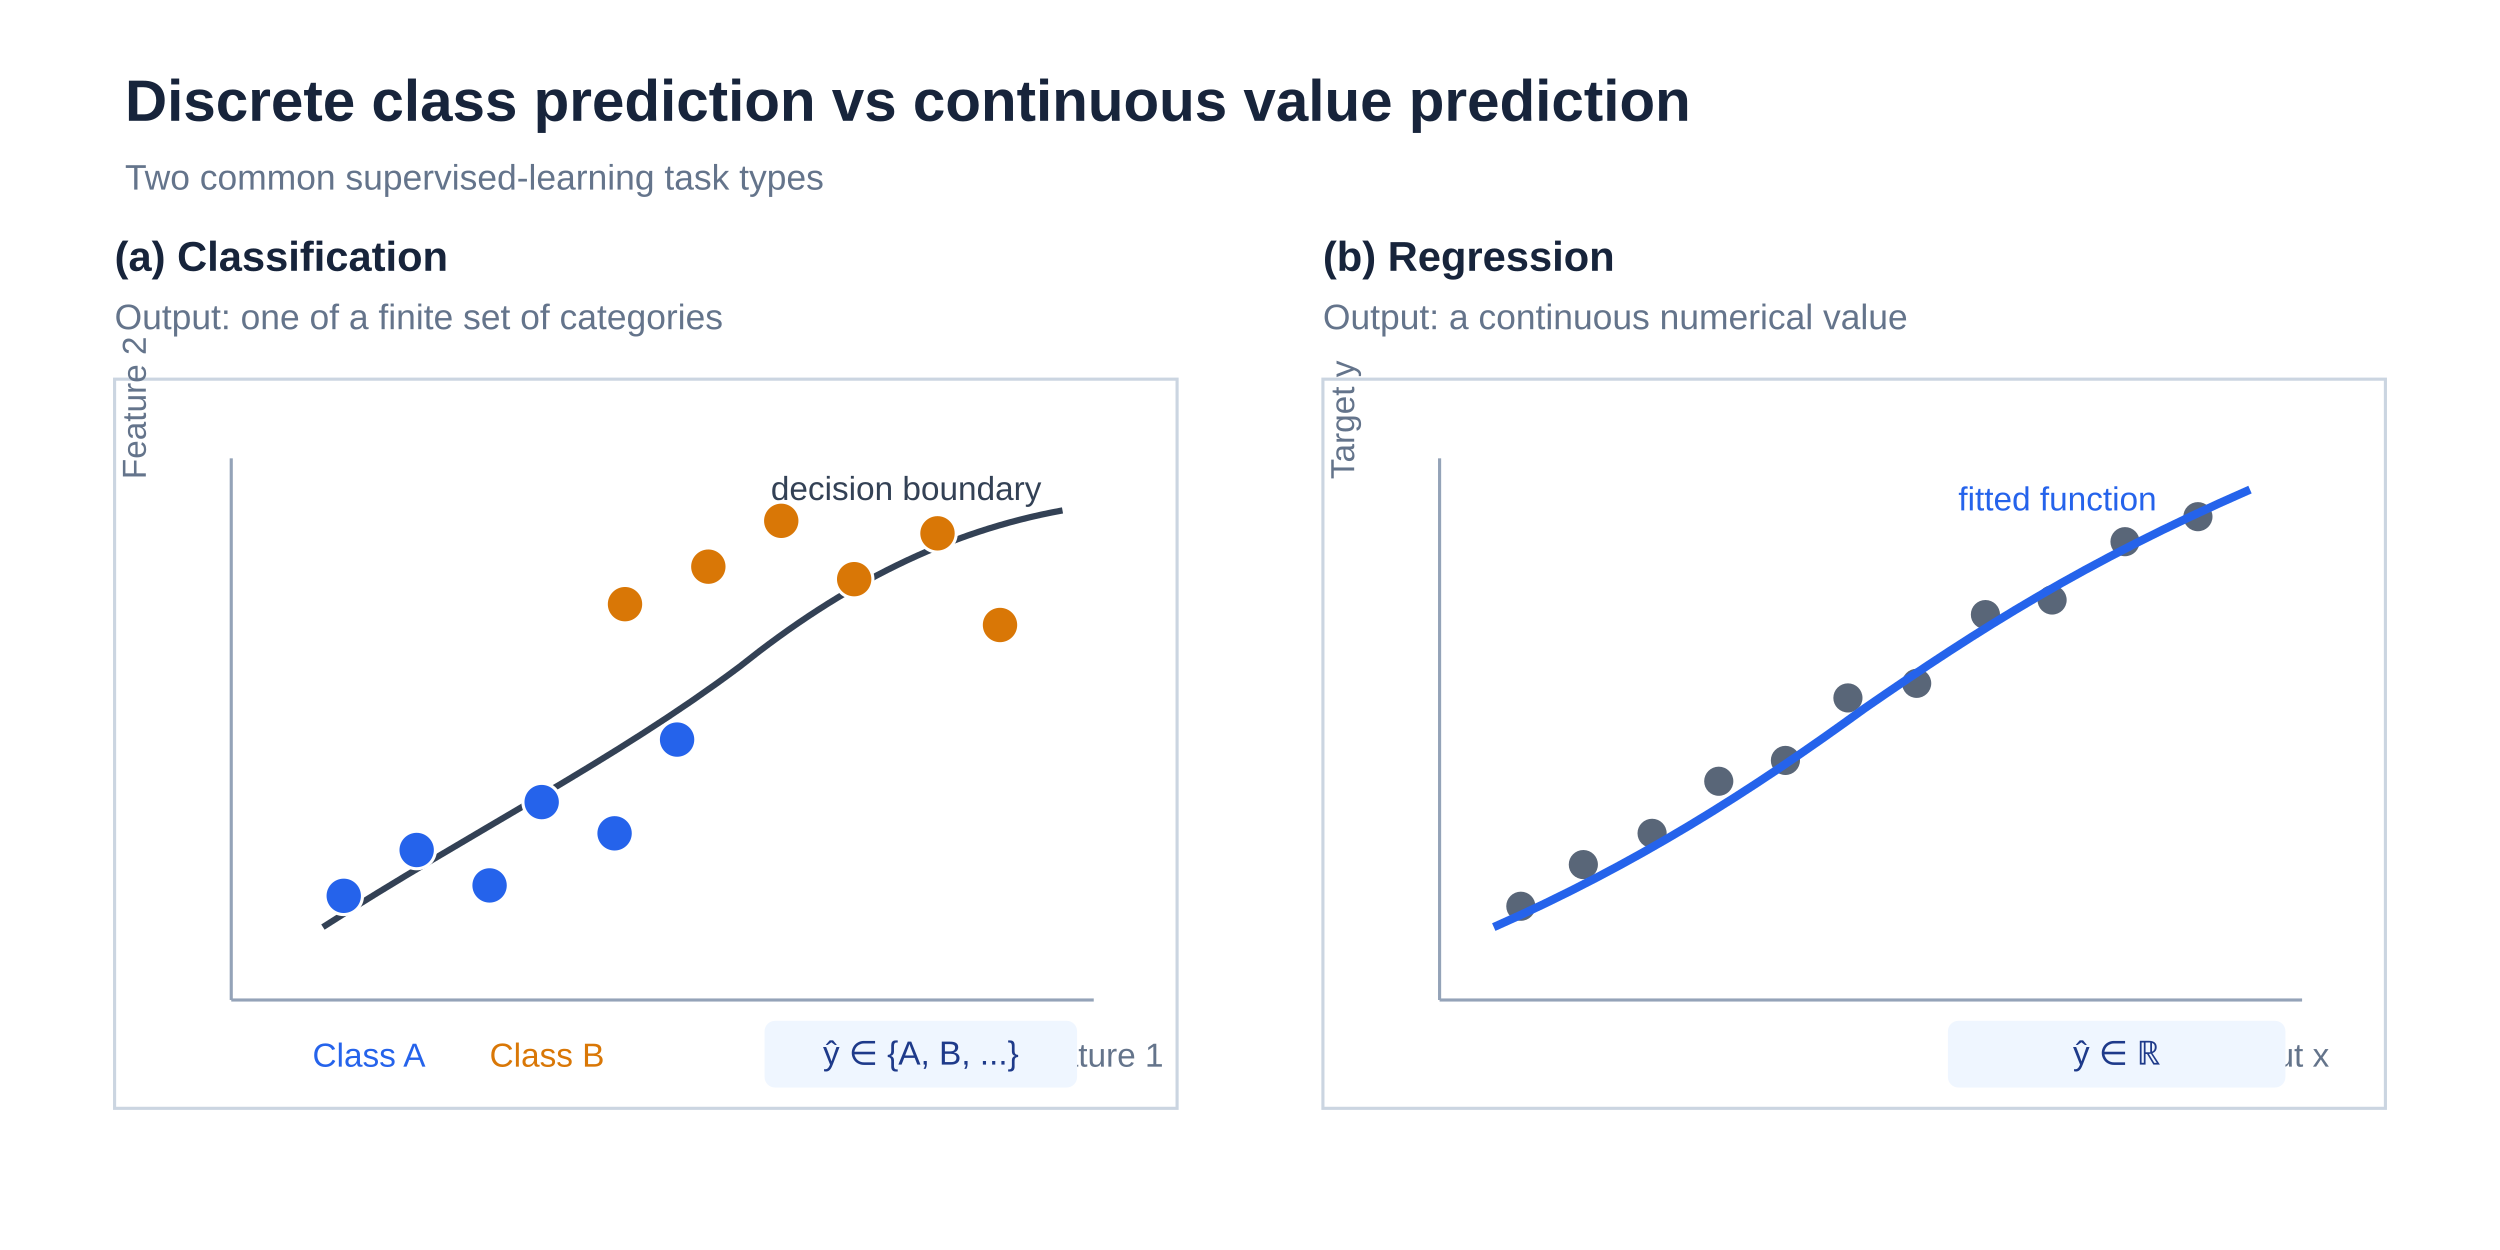
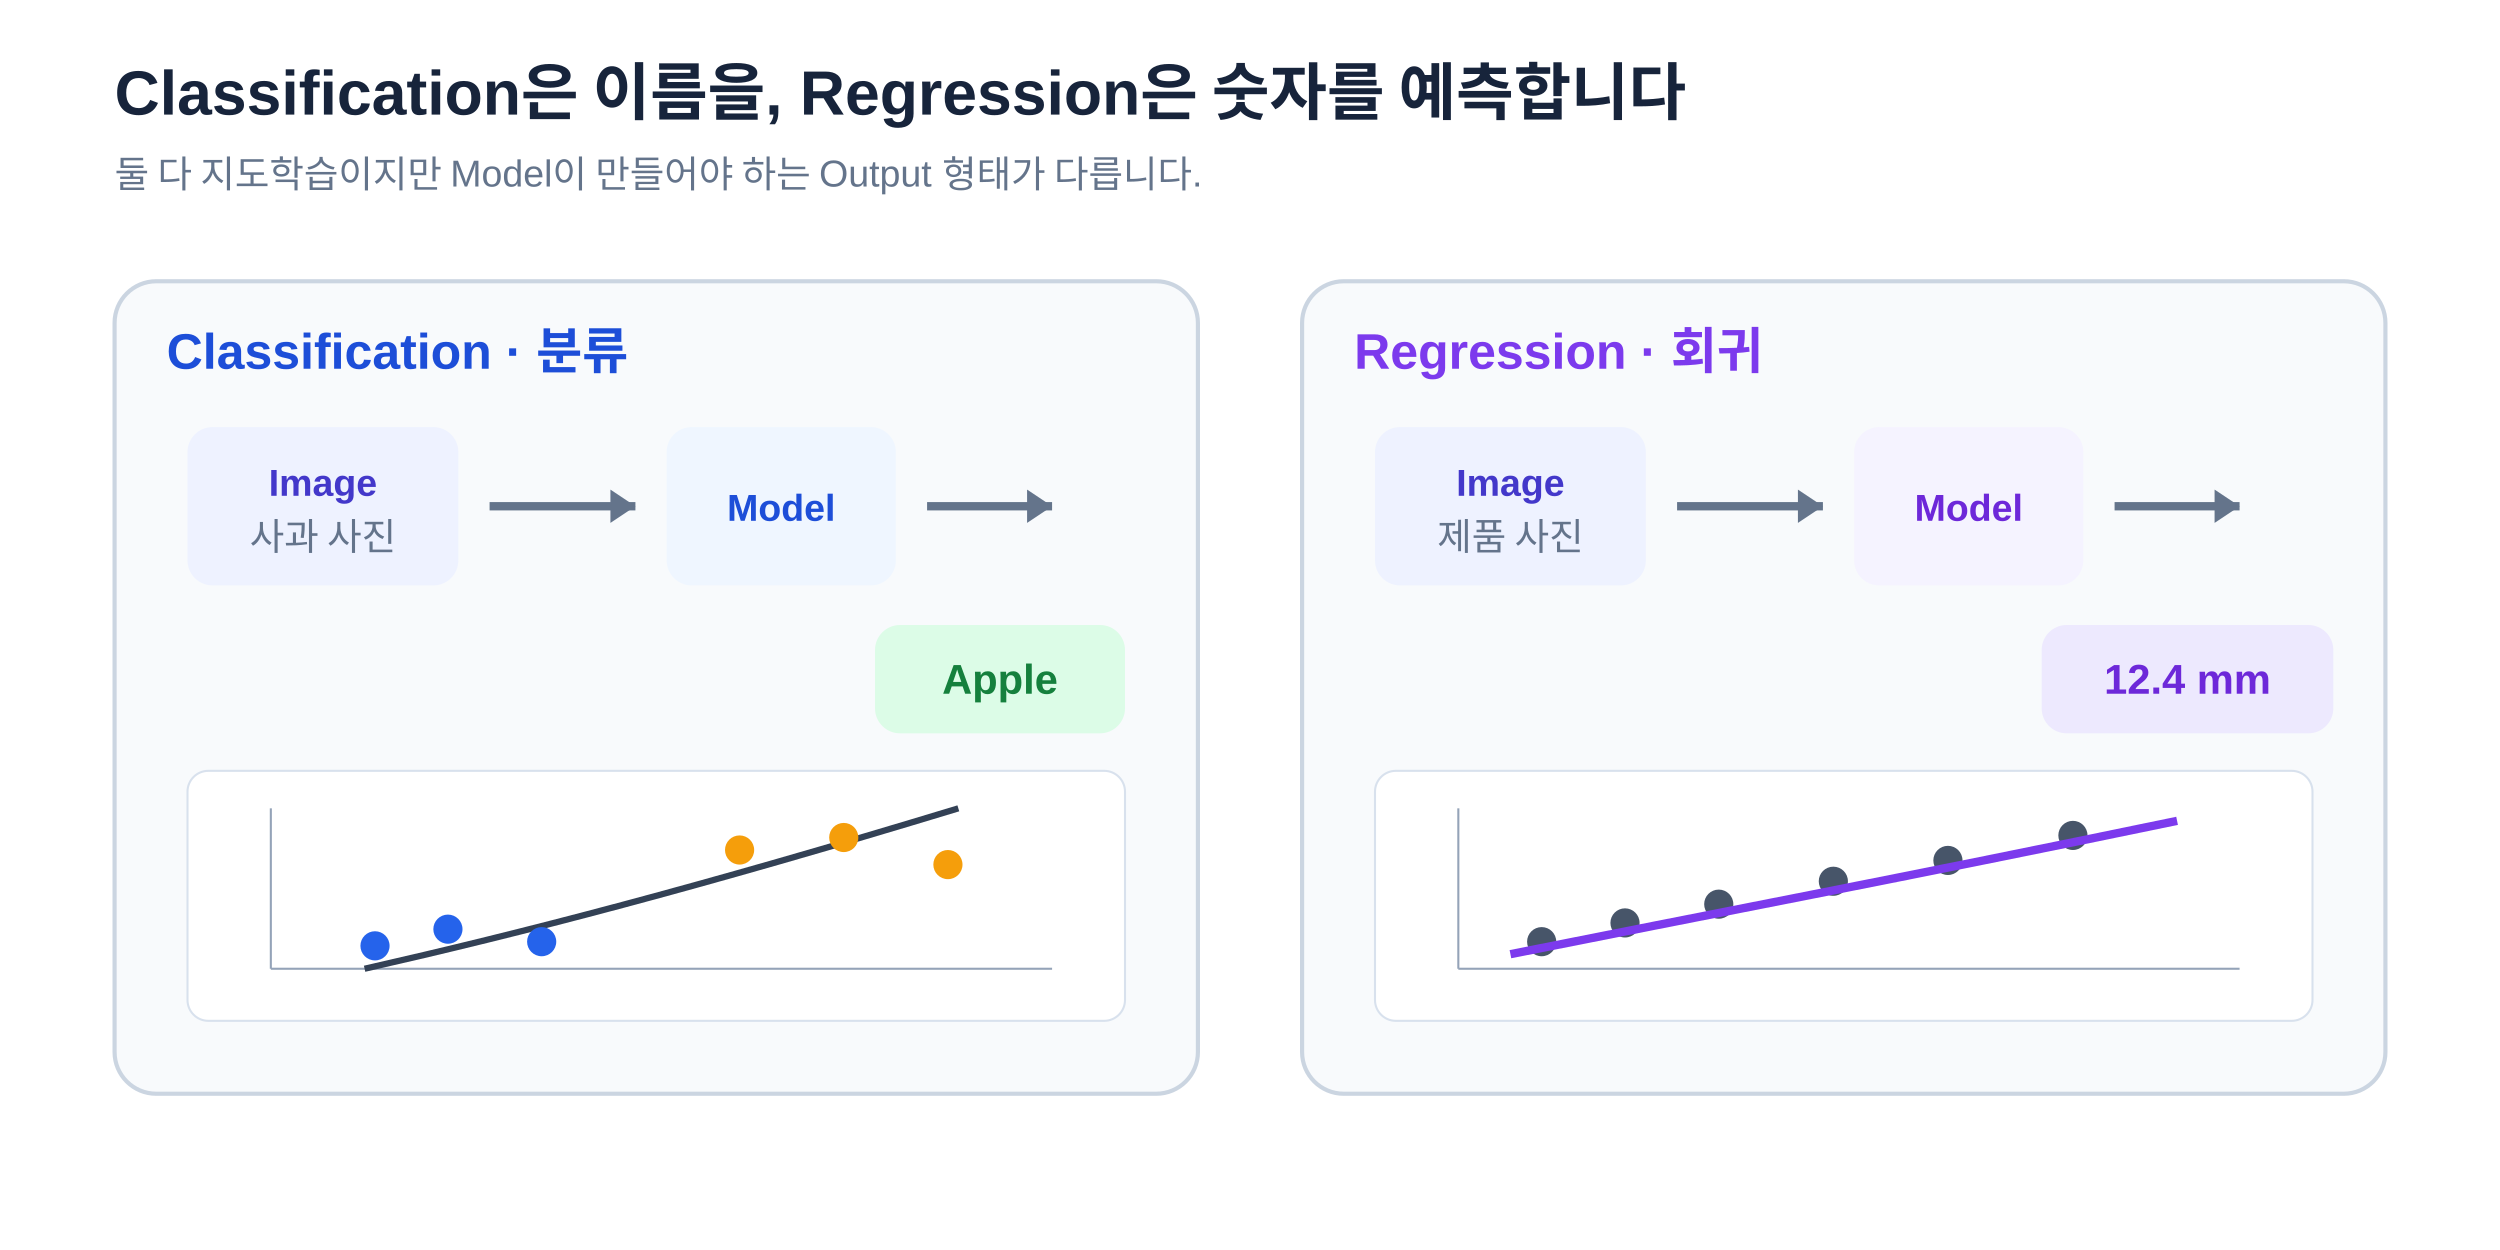
- <svg xmlns="http://www.w3.org/2000/svg" viewBox="0 0 1200 600" role="img" aria-label="Classification and regression comparison using paper-style plots">
-   <rect width="1200" height="600" fill="#ffffff" />
-   <text x="60" y="58" font-family="Arial, sans-serif" font-size="28" font-weight="700" fill="#17243b">Discrete class prediction vs continuous value prediction</text>
-   <text x="60" y="91" font-family="Arial, sans-serif" font-size="17" fill="#64748b">Two common supervised-learning task types</text>
-   <g transform="translate(55,130)" font-family="Arial, sans-serif">
-     <text x="0" y="0" font-size="20" font-weight="700" fill="#17243b">(a) Classification</text>
-     <text x="0" y="28" font-size="17" fill="#64748b">Output: one of a finite set of categories</text>
-     <rect x="0" y="52" width="510" height="350" fill="#ffffff" stroke="#cbd5e1" stroke-width="1.5" />
-     <line x1="56" y1="350" x2="470" y2="350" stroke="#94a3b8" stroke-width="1.5" />
-     <line x1="56" y1="350" x2="56" y2="90" stroke="#94a3b8" stroke-width="1.5" />
-     <text x="435" y="382" font-size="16" fill="#64748b">Feature 1</text>
-     <text x="15" y="100" font-size="16" fill="#64748b" transform="rotate(-90 15 100)">Feature 2</text>
-     <path d="M100 315 C170 270 240 235 300 190 C350 150 400 125 455 115" fill="none" stroke="#334155" stroke-width="3" />
-     <text x="315" y="110" font-size="16" fill="#334155">decision boundary</text>
-     <g fill="#2563eb" stroke="#fff" stroke-width="1.5">
-       <circle cx="110" cy="300" r="9" />
-       <circle cx="145" cy="278" r="9" />
-       <circle cx="180" cy="295" r="9" />
-       <circle cx="205" cy="255" r="9" />
-       <circle cx="240" cy="270" r="9" />
-       <circle cx="270" cy="225" r="9" />
+ <svg xmlns="http://www.w3.org/2000/svg" viewBox="0 0 1200 600">
+   <rect width="1200" height="600" fill="#fff" />
+   <text x="55" y="55" font-family="Arial,sans-serif" font-size="30" font-weight="700" fill="#17243b">Classification은 이름을, Regression은 숫자를 예측합니다</text>
+   <text x="55" y="90" font-family="Arial,sans-serif" font-size="18" fill="#64748b">둘 다 지도학습이지만 Model이 만들어야 하는 Output 형태가 다릅니다.</text>
+   <g font-family="Arial,sans-serif">
+     <g transform="translate(55 135)">
+       <rect width="520" height="390" rx="20" fill="#f8fafc" stroke="#cbd5e1" stroke-width="2" />
+       <text x="25" y="42" font-size="24" font-weight="700" fill="#1d4ed8">Classification · 분류</text>
+       <rect x="35" y="70" width="130" height="76" rx="12" fill="#eef2ff" />
+       <text x="100" y="103" text-anchor="middle" font-size="18" font-weight="700" fill="#4338ca">Image</text>
+       <text x="100" y="129" text-anchor="middle" font-size="18" fill="#64748b">사과 사진</text>
+       <path d="M180 108H250" stroke="#64748b" stroke-width="4" />
+       <path d="M250 108l-12-8v16z" fill="#64748b" />
+       <rect x="265" y="70" width="110" height="76" rx="12" fill="#eff6ff" />
+       <text x="320" y="115" text-anchor="middle" font-size="18" font-weight="700" fill="#1d4ed8">Model</text>
+       <path d="M390 108H450" stroke="#64748b" stroke-width="4" />
+       <path d="M450 108l-12-8v16z" fill="#64748b" />
+       <rect x="365" y="165" width="120" height="52" rx="12" fill="#dcfce7" />
+       <text x="425" y="198" text-anchor="middle" font-size="20" font-weight="700" fill="#15803d">Apple</text>
+       <g transform="translate(35 235)">
+         <rect width="450" height="120" rx="10" fill="#fff" stroke="#d8e1ed" />
+         <line x1="40" y1="95" x2="415" y2="95" stroke="#94a3b8" />
+         <line x1="40" y1="95" x2="40" y2="18" stroke="#94a3b8" />
+         <path d="M85 95 C160 78 245 56 370 18" fill="none" stroke="#334155" stroke-width="3" />
+         <g fill="#2563eb">
+           <circle cx="90" cy="84" r="7" />
+           <circle cx="125" cy="76" r="7" />
+           <circle cx="170" cy="82" r="7" />
+         </g>
+         <g fill="#f59e0b">
+           <circle cx="265" cy="38" r="7" />
+           <circle cx="315" cy="32" r="7" />
+           <circle cx="365" cy="45" r="7" />
+         </g>
+       </g>
    </g>
-     <g fill="#d97706" stroke="#fff" stroke-width="1.5">
-       <circle cx="245" cy="160" r="9" />
-       <circle cx="285" cy="142" r="9" />
-       <circle cx="320" cy="120" r="9" />
-       <circle cx="355" cy="148" r="9" />
-       <circle cx="395" cy="126" r="9" />
-       <circle cx="425" cy="170" r="9" />
+     <g transform="translate(625 135)">
+       <rect width="520" height="390" rx="20" fill="#f8fafc" stroke="#cbd5e1" stroke-width="2" />
+       <text x="25" y="42" font-size="24" font-weight="700" fill="#7c3aed">Regression · 회귀</text>
+       <rect x="35" y="70" width="130" height="76" rx="12" fill="#eef2ff" />
+       <text x="100" y="103" text-anchor="middle" font-size="18" font-weight="700" fill="#4338ca">Image</text>
+       <text x="100" y="129" text-anchor="middle" font-size="18" fill="#64748b">제품 사진</text>
+       <path d="M180 108H250" stroke="#64748b" stroke-width="4" />
+       <path d="M250 108l-12-8v16z" fill="#64748b" />
+       <rect x="265" y="70" width="110" height="76" rx="12" fill="#f5f3ff" />
+       <text x="320" y="115" text-anchor="middle" font-size="18" font-weight="700" fill="#6d28d9">Model</text>
+       <path d="M390 108H450" stroke="#64748b" stroke-width="4" />
+       <path d="M450 108l-12-8v16z" fill="#64748b" />
+       <rect x="355" y="165" width="140" height="52" rx="12" fill="#ede9fe" />
+       <text x="425" y="198" text-anchor="middle" font-size="20" font-weight="700" fill="#6d28d9">12.4 mm</text>
+       <g transform="translate(35 235)">
+         <rect width="450" height="120" rx="10" fill="#fff" stroke="#d8e1ed" />
+         <line x1="40" y1="95" x2="415" y2="95" stroke="#94a3b8" />
+         <line x1="40" y1="95" x2="40" y2="18" stroke="#94a3b8" />
+         <g fill="#475569">
+           <circle cx="80" cy="82" r="7" />
+           <circle cx="120" cy="73" r="7" />
+           <circle cx="165" cy="64" r="7" />
+           <circle cx="220" cy="53" r="7" />
+           <circle cx="275" cy="43" r="7" />
+           <circle cx="335" cy="31" r="7" />
+         </g>
+         <path d="M65 88 C155 70 255 51 385 24" fill="none" stroke="#7c3aed" stroke-width="4" />
+       </g>
    </g>
-     <text x="95" y="382" font-size="16" fill="#2563eb">Class A</text>
-     <text x="180" y="382" font-size="16" fill="#d97706">Class B</text>
-     <rect x="312" y="360" width="150" height="32" rx="5" fill="#eff6ff" />
-     <text x="387" y="381" text-anchor="middle" font-size="16" fill="#1e3a8a">ŷ ∈ {A, B, ...}</text>
-   </g>
-   <g transform="translate(635,130)" font-family="Arial, sans-serif">
-     <text x="0" y="0" font-size="20" font-weight="700" fill="#17243b">(b) Regression</text>
-     <text x="0" y="28" font-size="17" fill="#64748b">Output: a continuous numerical value</text>
-     <rect x="0" y="52" width="510" height="350" fill="#ffffff" stroke="#cbd5e1" stroke-width="1.5" />
-     <line x1="56" y1="350" x2="470" y2="350" stroke="#94a3b8" stroke-width="1.5" />
-     <line x1="56" y1="350" x2="56" y2="90" stroke="#94a3b8" stroke-width="1.5" />
-     <text x="435" y="382" font-size="16" fill="#64748b">Input x</text>
-     <text x="15" y="100" font-size="16" fill="#64748b" transform="rotate(-90 15 100)">Target y</text>
-     <g fill="#475569" opacity="0.9">
-       <circle cx="95" cy="305" r="7" />
-       <circle cx="125" cy="285" r="7" />
-       <circle cx="158" cy="270" r="7" />
-       <circle cx="190" cy="245" r="7" />
-       <circle cx="222" cy="235" r="7" />
-       <circle cx="252" cy="205" r="7" />
-       <circle cx="285" cy="198" r="7" />
-       <circle cx="318" cy="165" r="7" />
-       <circle cx="350" cy="158" r="7" />
-       <circle cx="385" cy="130" r="7" />
-       <circle cx="420" cy="118" r="7" />
-     </g>
-     <path d="M82 315 C150 285 205 250 260 210 C315 172 365 140 445 105" fill="none" stroke="#2563eb" stroke-width="4" />
-     <text x="305" y="115" font-size="16" fill="#2563eb">fitted function</text>
-     <rect x="300" y="360" width="162" height="32" rx="5" fill="#eff6ff" />
-     <text x="381" y="381" text-anchor="middle" font-size="16" fill="#1e3a8a">ŷ ∈ ℝ</text>
  </g>
</svg>
